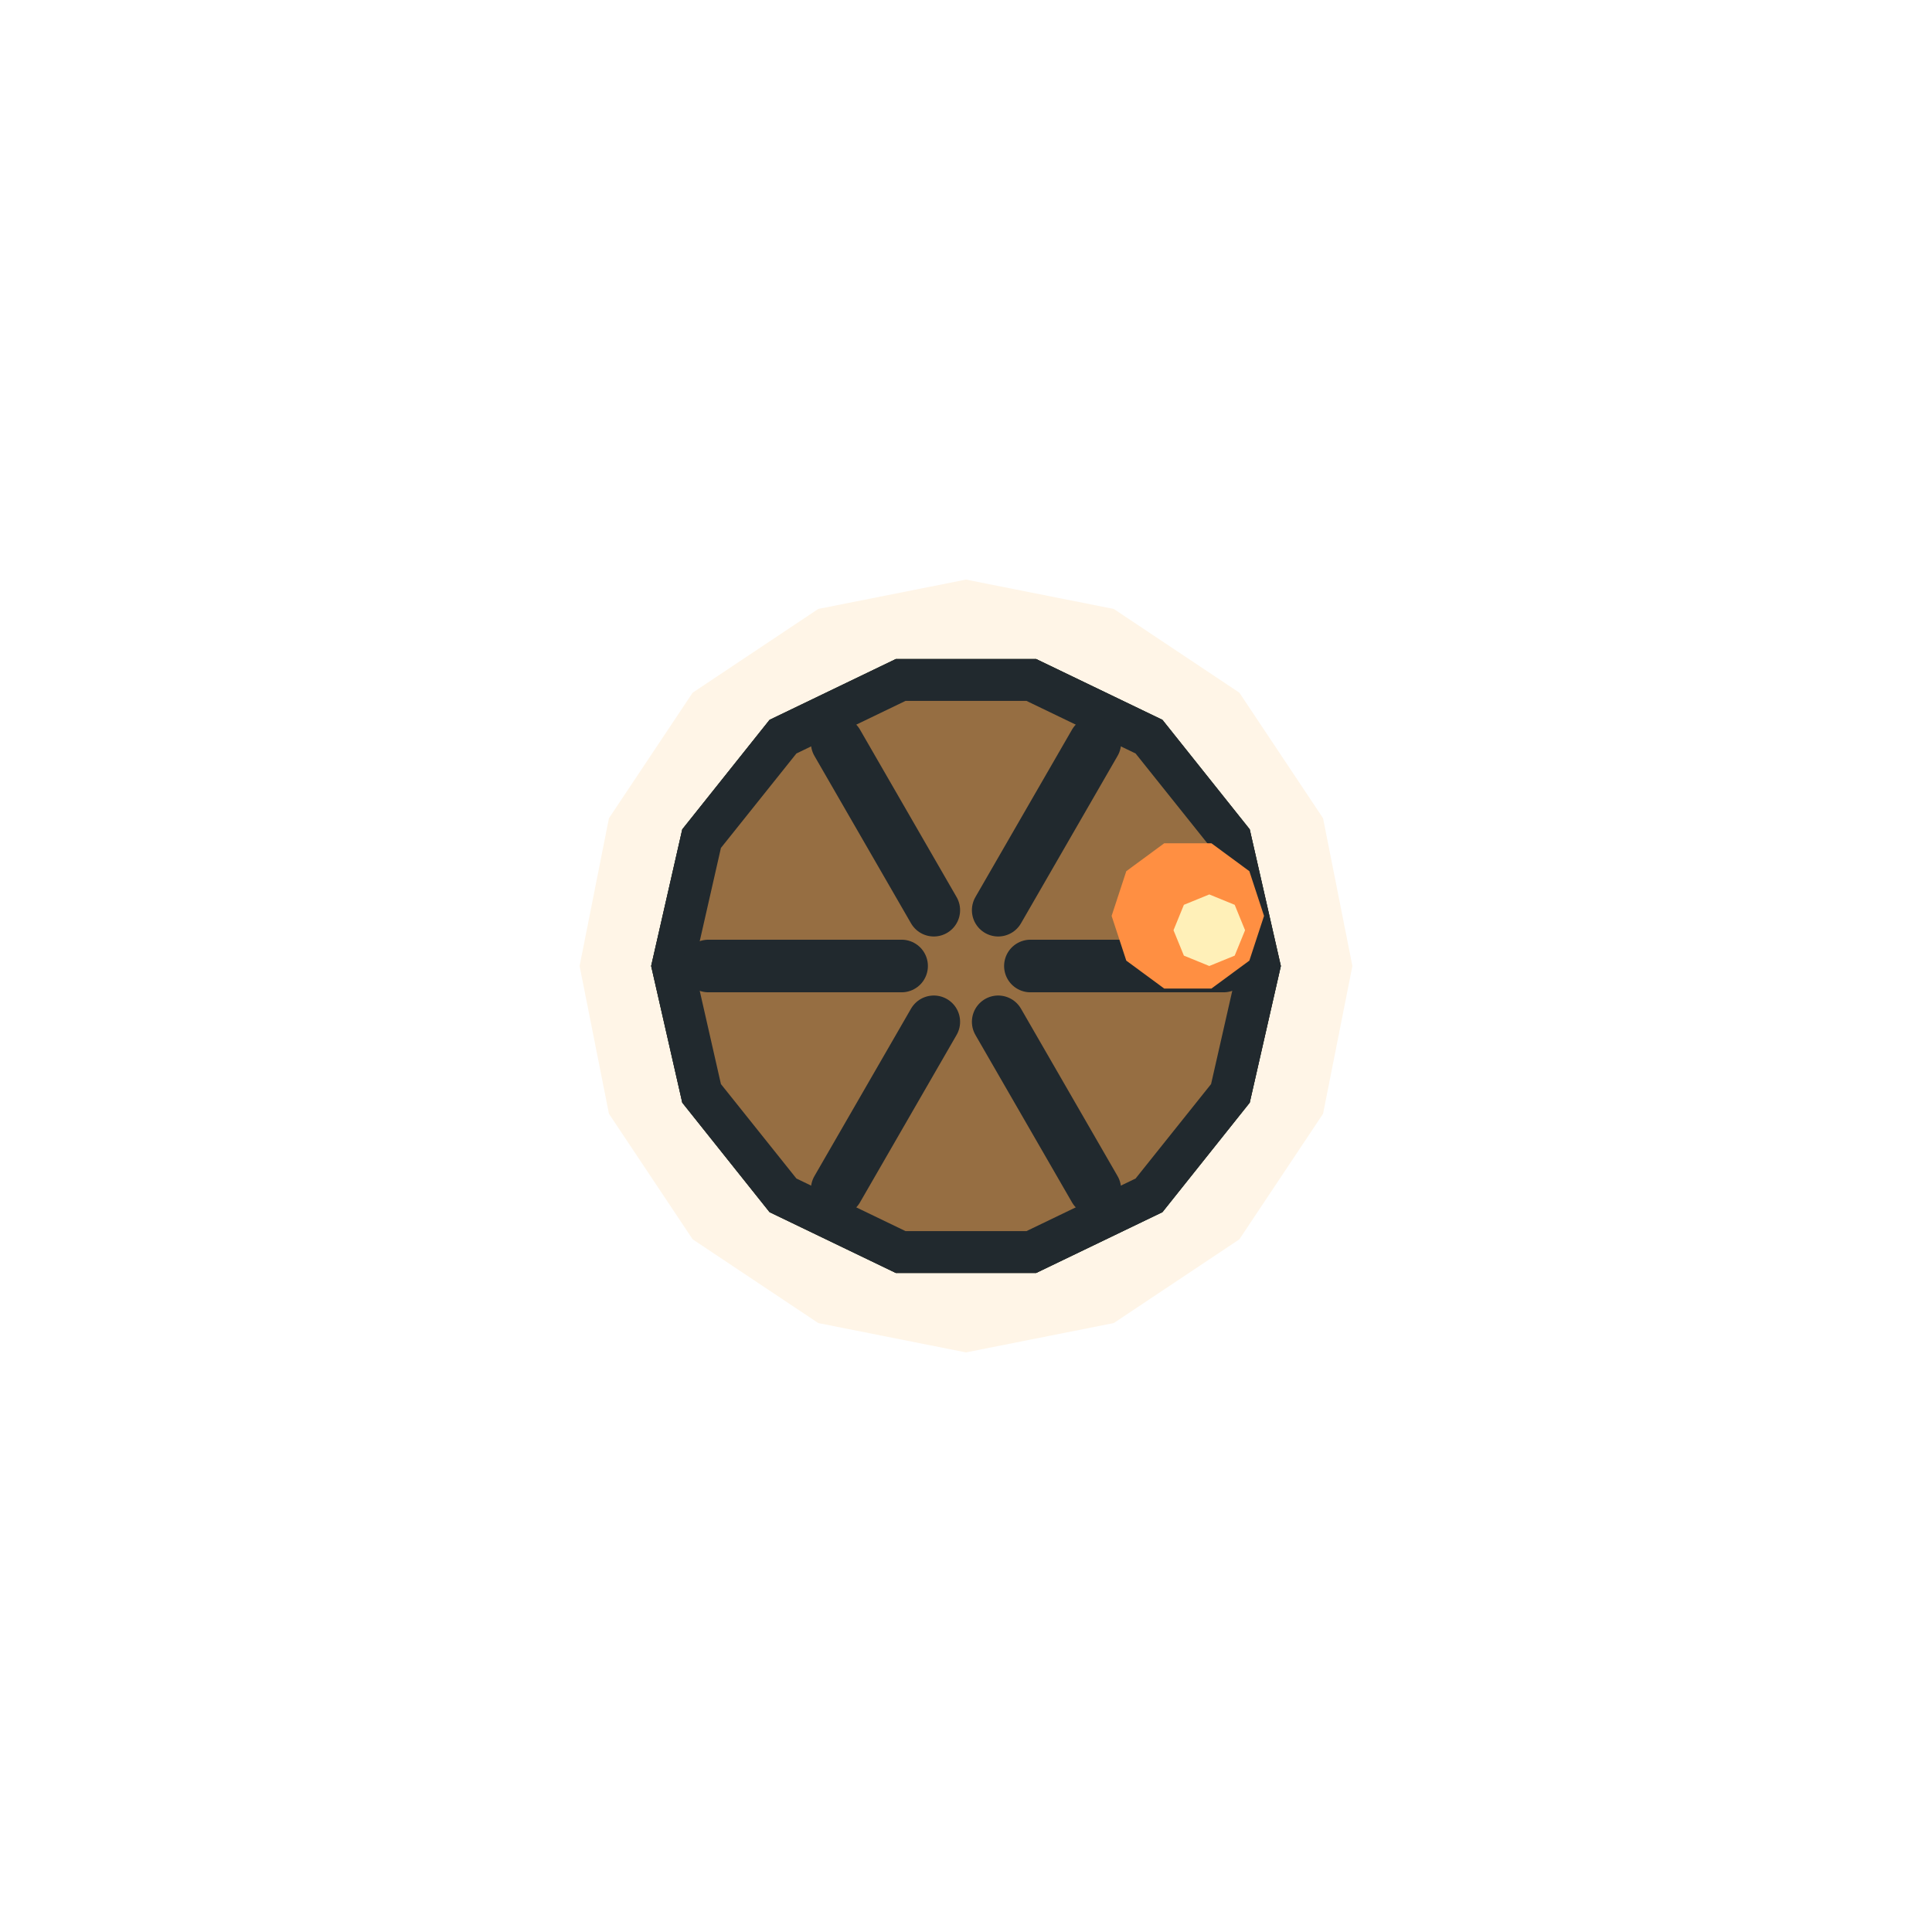
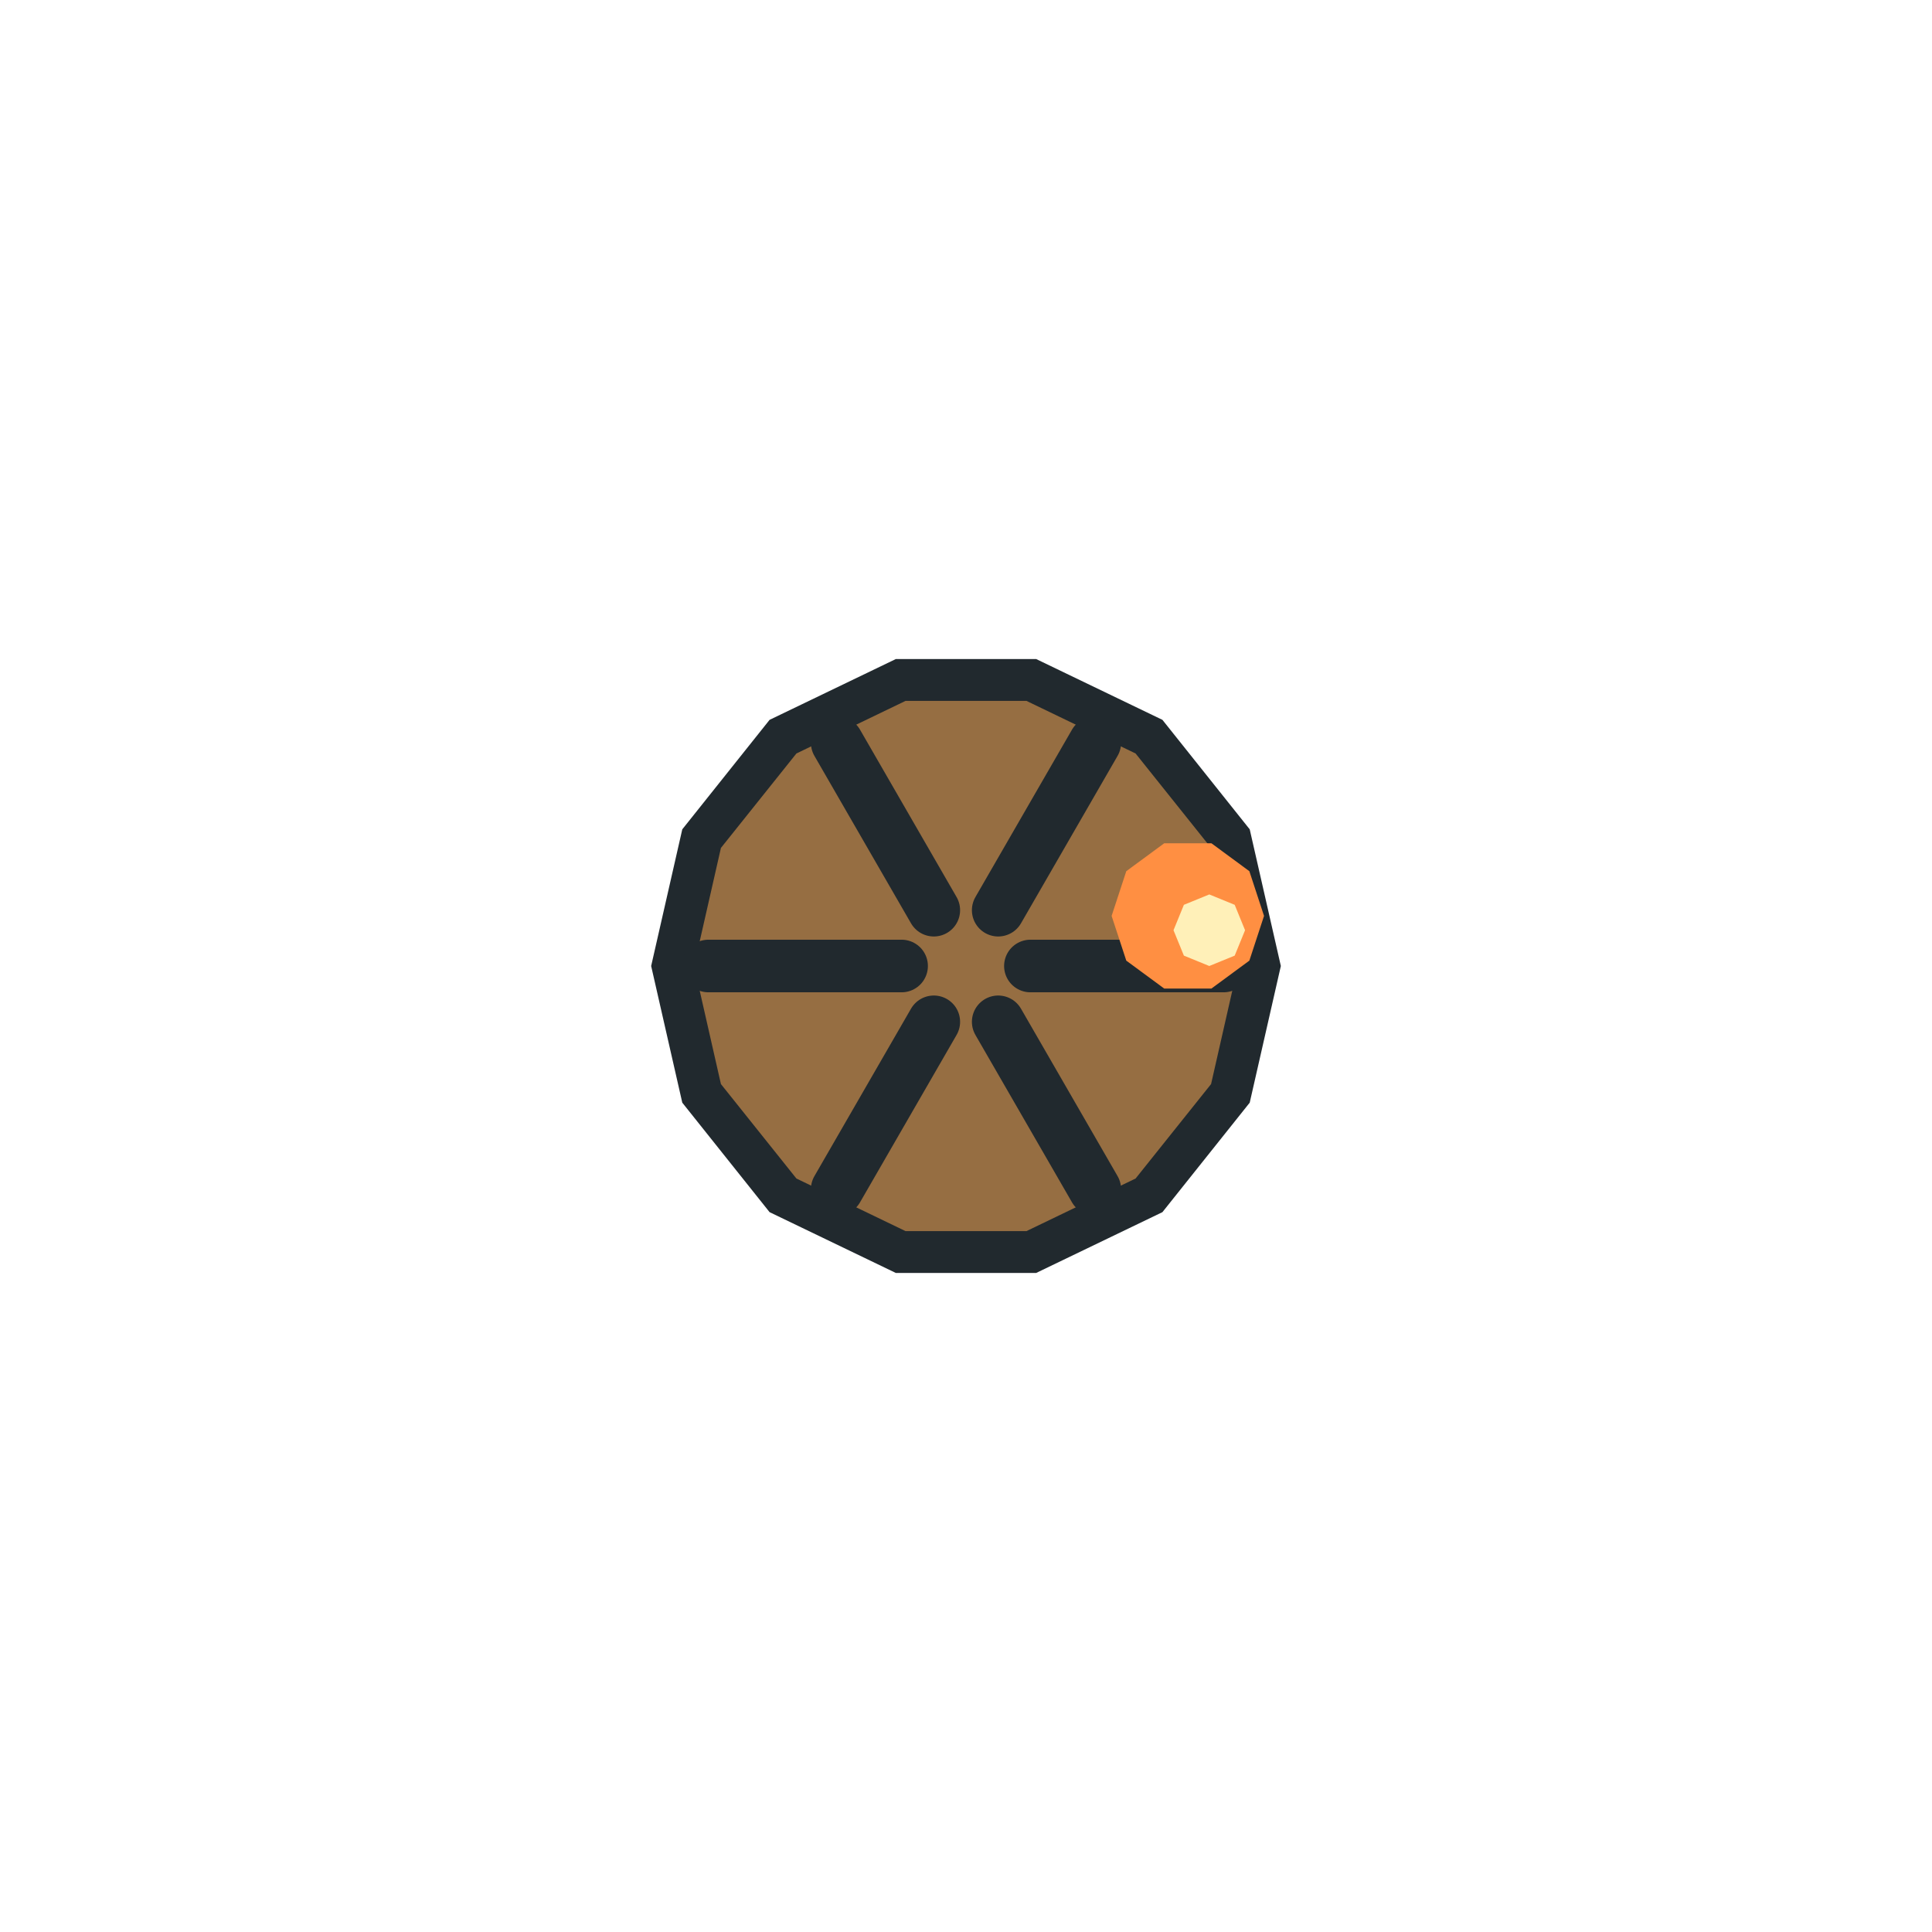
<svg xmlns="http://www.w3.org/2000/svg" width="540" height="540" viewBox="-2.7 -2.7 5.4 5.4">
  <g id="body">
    <polygon id="shape-body-0" points="0.88,0 0.793,0.382 0.549,0.688 0.196,0.858 -0.196,0.858 -0.549,0.688 -0.793,0.382 -0.88,0 -0.793,-0.382 -0.549,-0.688 -0.196,-0.858 0.196,-0.858 0.549,-0.688 0.793,-0.382" fill="#21292e" />
    <polygon id="shape-body-1" points="0.76,0 0.685,0.33 0.474,0.594 0.169,0.741 -0.169,0.741 -0.474,0.594 -0.685,0.33 -0.76,0 -0.685,-0.33 -0.474,-0.594 -0.169,-0.741 0.169,-0.741 0.474,-0.594 0.685,-0.33" fill="#966e42" />
    <line id="shape-body-2" x1="0.18" y1="0" x2="0.72" y2="0" stroke="#21292e" stroke-opacity="1" stroke-width="0.147" stroke-linecap="round" />
    <line id="shape-body-3" x1="0.09" y1="0.156" x2="0.36" y2="0.624" stroke="#21292e" stroke-opacity="1" stroke-width="0.147" stroke-linecap="round" />
    <line id="shape-body-4" x1="-0.09" y1="0.156" x2="-0.36" y2="0.624" stroke="#21292e" stroke-opacity="1" stroke-width="0.147" stroke-linecap="round" />
    <line id="shape-body-5" x1="-0.18" y1="0" x2="-0.72" y2="0" stroke="#21292e" stroke-opacity="1" stroke-width="0.147" stroke-linecap="round" />
    <line id="shape-body-6" x1="-0.09" y1="-0.156" x2="-0.36" y2="-0.624" stroke="#21292e" stroke-opacity="1" stroke-width="0.147" stroke-linecap="round" />
    <line id="shape-body-7" x1="0.09" y1="-0.156" x2="0.36" y2="-0.624" stroke="#21292e" stroke-opacity="1" stroke-width="0.147" stroke-linecap="round" />
    <polygon id="shape-body-8" points="0.833,-0.14 0.792,-0.015 0.686,0.063 0.554,0.063 0.448,-0.015 0.407,-0.14 0.448,-0.265 0.554,-0.343 0.686,-0.343 0.792,-0.265" fill="#ff8f42" />
    <polygon id="shape-body-9" points="0.78,-0.1 0.751,-0.029 0.68,0 0.609,-0.029 0.58,-0.1 0.609,-0.171 0.68,-0.2 0.751,-0.171" fill="#fff0b8" />
  </g>
-   <g id="strike">
+   <g id="strike" display="none">
    <polygon id="shape-strike-0" points="0.88,0 0.793,0.382 0.549,0.688 0.196,0.858 -0.196,0.858 -0.549,0.688 -0.793,0.382 -0.88,0 -0.793,-0.382 -0.549,-0.688 -0.196,-0.858 0.196,-0.858 0.549,-0.688 0.793,-0.382" fill="#21292e" />
    <polygon id="shape-strike-1" points="0.76,0 0.685,0.33 0.474,0.594 0.169,0.741 -0.169,0.741 -0.474,0.594 -0.685,0.33 -0.76,0 -0.685,-0.33 -0.474,-0.594 -0.169,-0.741 0.169,-0.741 0.474,-0.594 0.685,-0.33" fill="#966e42" />
    <line id="shape-strike-2" x1="0.18" y1="0" x2="0.72" y2="0" stroke="#21292e" stroke-opacity="1" stroke-width="0.147" stroke-linecap="round" />
    <line id="shape-strike-3" x1="0.09" y1="0.156" x2="0.36" y2="0.624" stroke="#21292e" stroke-opacity="1" stroke-width="0.147" stroke-linecap="round" />
    <line id="shape-strike-4" x1="-0.09" y1="0.156" x2="-0.36" y2="0.624" stroke="#21292e" stroke-opacity="1" stroke-width="0.147" stroke-linecap="round" />
    <line id="shape-strike-5" x1="-0.18" y1="0" x2="-0.72" y2="0" stroke="#21292e" stroke-opacity="1" stroke-width="0.147" stroke-linecap="round" />
    <line id="shape-strike-6" x1="-0.09" y1="-0.156" x2="-0.36" y2="-0.624" stroke="#21292e" stroke-opacity="1" stroke-width="0.147" stroke-linecap="round" />
    <line id="shape-strike-7" x1="0.09" y1="-0.156" x2="0.36" y2="-0.624" stroke="#21292e" stroke-opacity="1" stroke-width="0.147" stroke-linecap="round" />
    <polygon id="shape-strike-8" points="0.833,-0.14 0.792,-0.015 0.686,0.063 0.554,0.063 0.448,-0.015 0.407,-0.14 0.448,-0.265 0.554,-0.343 0.686,-0.343 0.792,-0.265" fill="#ff8f42" />
    <polygon id="shape-strike-9" points="0.78,-0.1 0.751,-0.029 0.68,0 0.609,-0.029 0.58,-0.1 0.609,-0.171 0.68,-0.2 0.751,-0.171" fill="#fff0b8" />
    <polygon id="shape-strike-10" points="1.08,0 0.998,0.413 0.764,0.764 0.413,0.998 0,1.08 -0.413,0.998 -0.764,0.764 -0.998,0.413 -1.08,0 -0.998,-0.413 -0.764,-0.764 -0.413,-0.998 0,-1.08 0.413,-0.998 0.764,-0.764 0.998,-0.413" fill="#ffa838" fill-opacity="0.12" />
  </g>
-   <g id="outline">
+   <g id="outline" display="none">
    <polygon id="shape-outline-0" points="0.88,0 0.793,0.382 0.549,0.688 0.196,0.858 -0.196,0.858 -0.549,0.688 -0.793,0.382 -0.88,0 -0.793,-0.382 -0.549,-0.688 -0.196,-0.858 0.196,-0.858 0.549,-0.688 0.793,-0.382" fill="#21292e" />
    <polygon id="shape-outline-1" points="0.76,0 0.685,0.33 0.474,0.594 0.169,0.741 -0.169,0.741 -0.474,0.594 -0.685,0.33 -0.76,0 -0.685,-0.33 -0.474,-0.594 -0.169,-0.741 0.169,-0.741 0.474,-0.594 0.685,-0.33" fill="#966e42" />
    <line id="shape-outline-2" x1="0.18" y1="0" x2="0.72" y2="0" stroke="#21292e" stroke-opacity="1" stroke-width="0.147" stroke-linecap="round" />
    <line id="shape-outline-3" x1="0.09" y1="0.156" x2="0.36" y2="0.624" stroke="#21292e" stroke-opacity="1" stroke-width="0.147" stroke-linecap="round" />
    <line id="shape-outline-4" x1="-0.09" y1="0.156" x2="-0.36" y2="0.624" stroke="#21292e" stroke-opacity="1" stroke-width="0.147" stroke-linecap="round" />
    <line id="shape-outline-5" x1="-0.18" y1="0" x2="-0.72" y2="0" stroke="#21292e" stroke-opacity="1" stroke-width="0.147" stroke-linecap="round" />
    <line id="shape-outline-6" x1="-0.09" y1="-0.156" x2="-0.36" y2="-0.624" stroke="#21292e" stroke-opacity="1" stroke-width="0.147" stroke-linecap="round" />
    <line id="shape-outline-7" x1="0.09" y1="-0.156" x2="0.36" y2="-0.624" stroke="#21292e" stroke-opacity="1" stroke-width="0.147" stroke-linecap="round" />
    <polygon id="shape-outline-8" points="0.833,-0.14 0.792,-0.015 0.686,0.063 0.554,0.063 0.448,-0.015 0.407,-0.14 0.448,-0.265 0.554,-0.343 0.686,-0.343 0.792,-0.265" fill="#ff8f42" />
    <polygon id="shape-outline-9" points="0.78,-0.1 0.751,-0.029 0.68,0 0.609,-0.029 0.58,-0.1 0.609,-0.171 0.68,-0.2 0.751,-0.171" fill="#fff0b8" />
  </g>
</svg>
